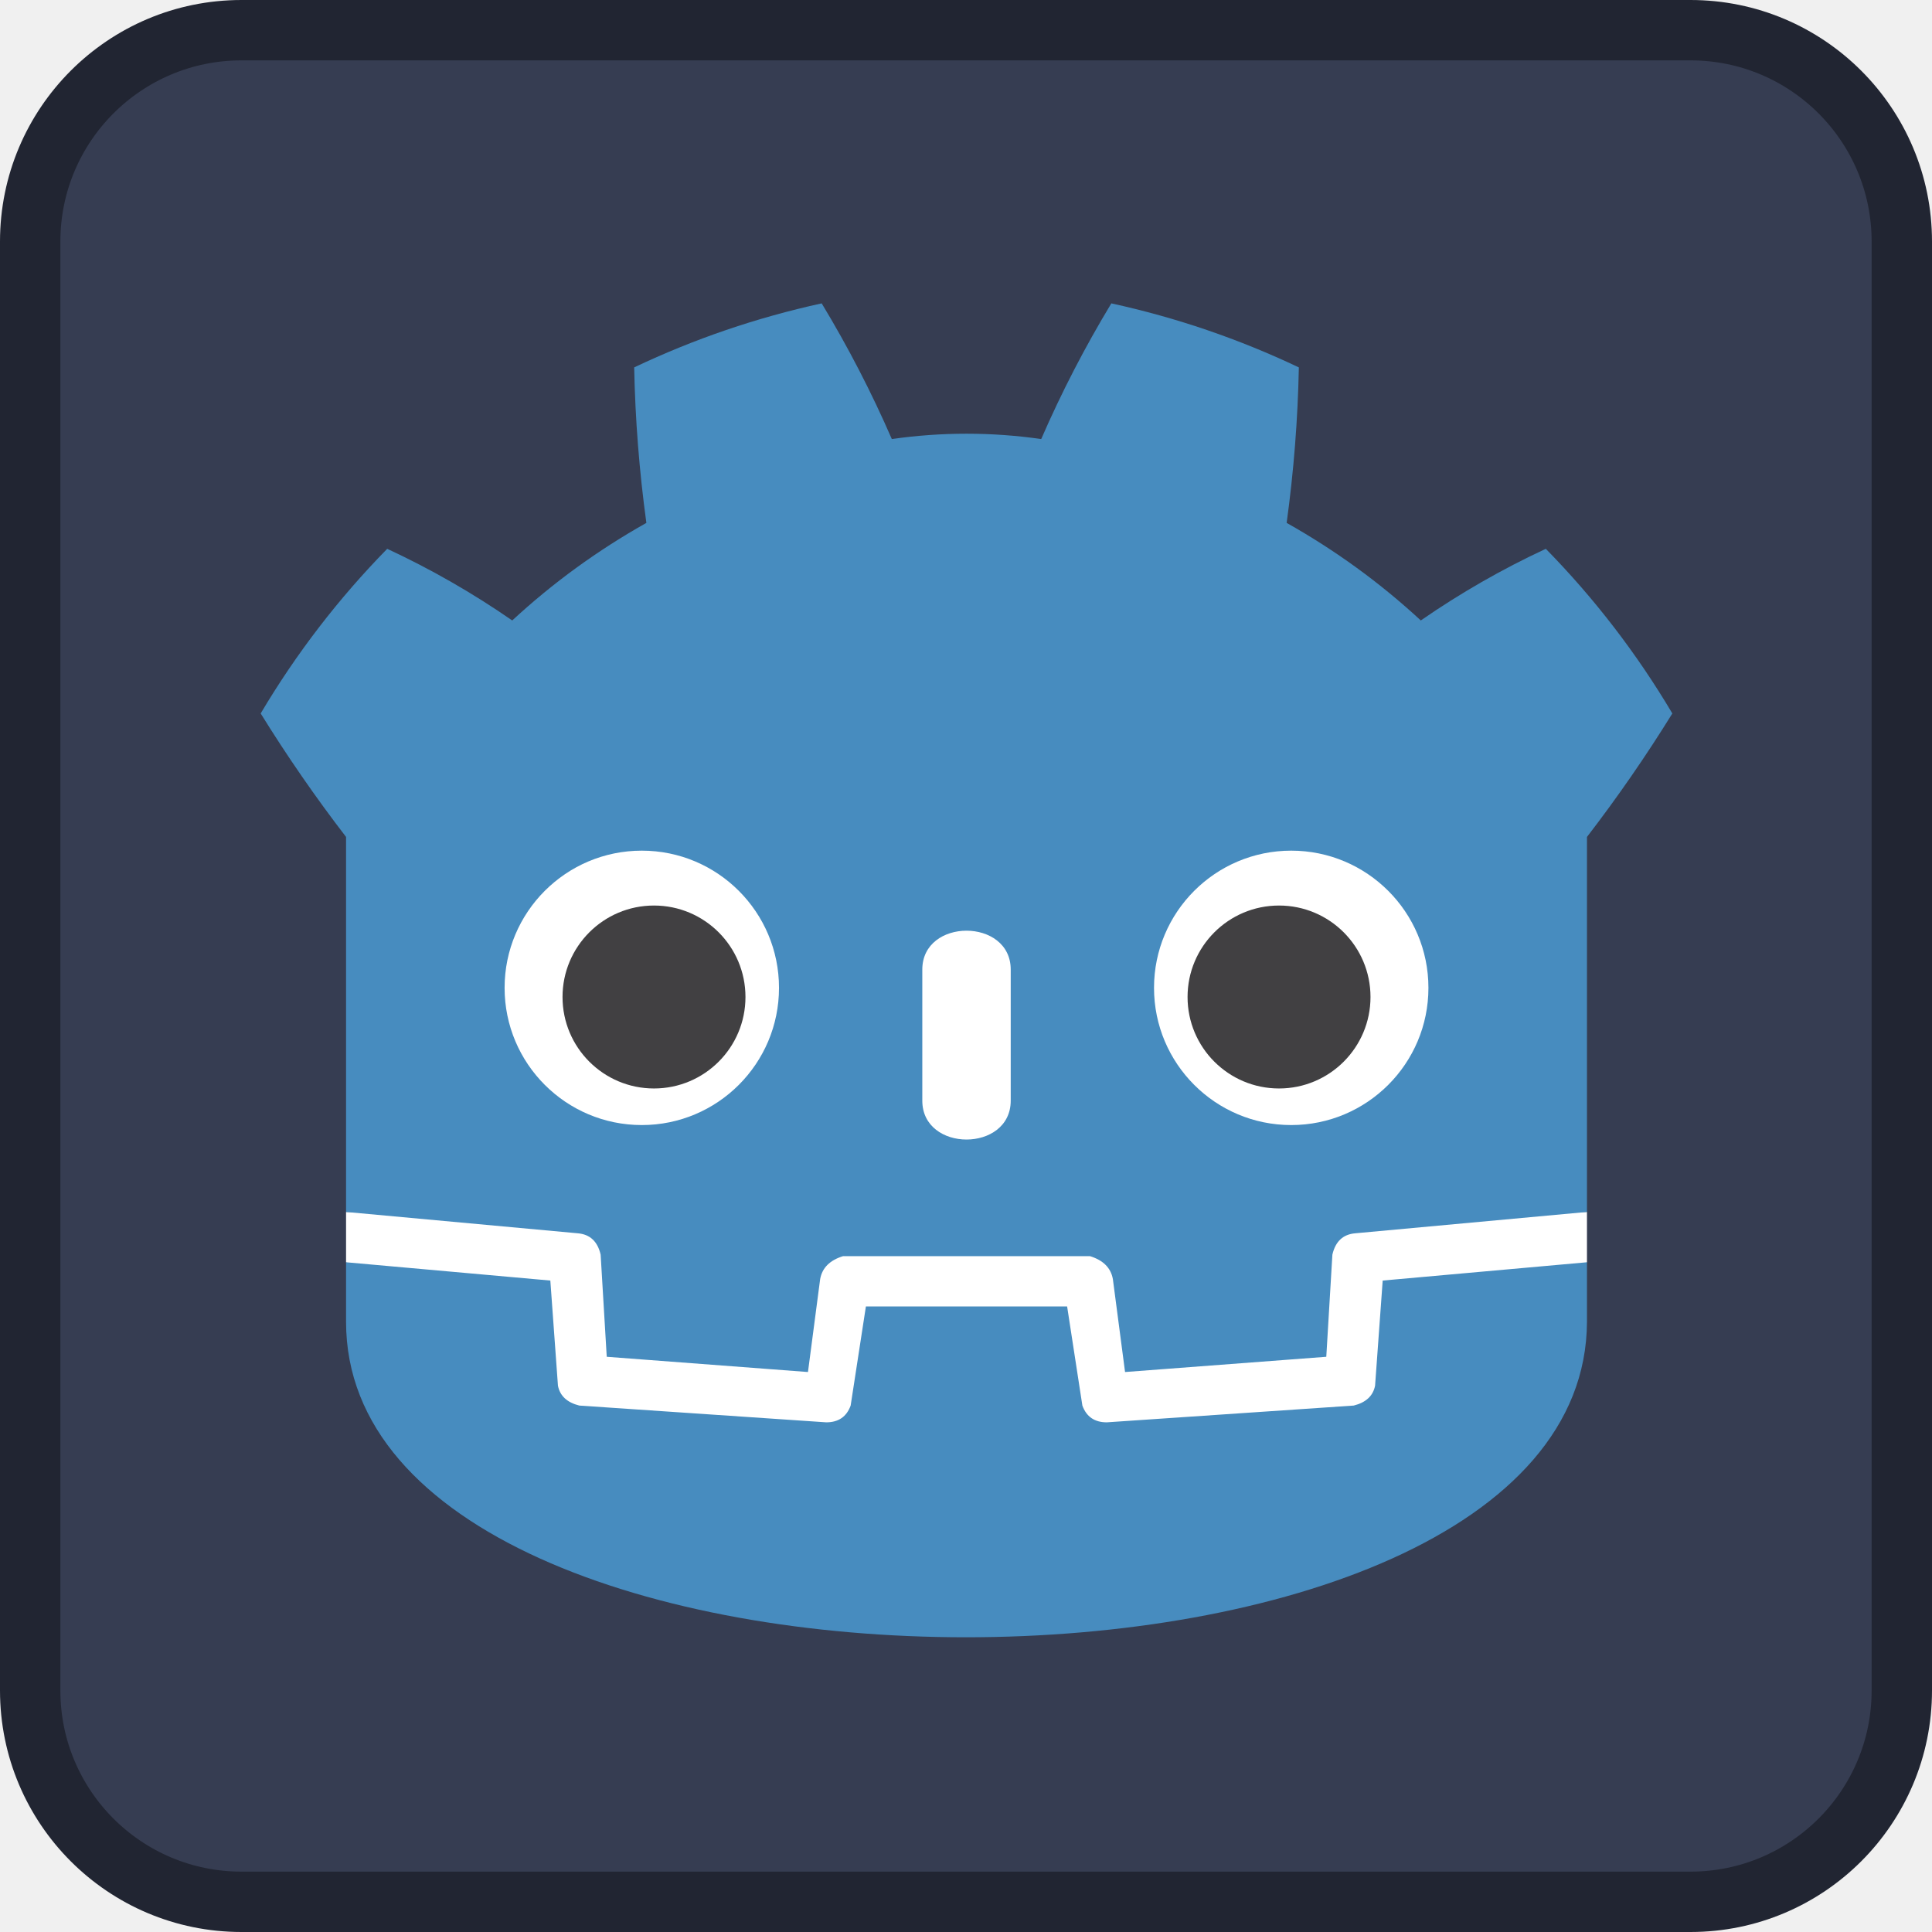
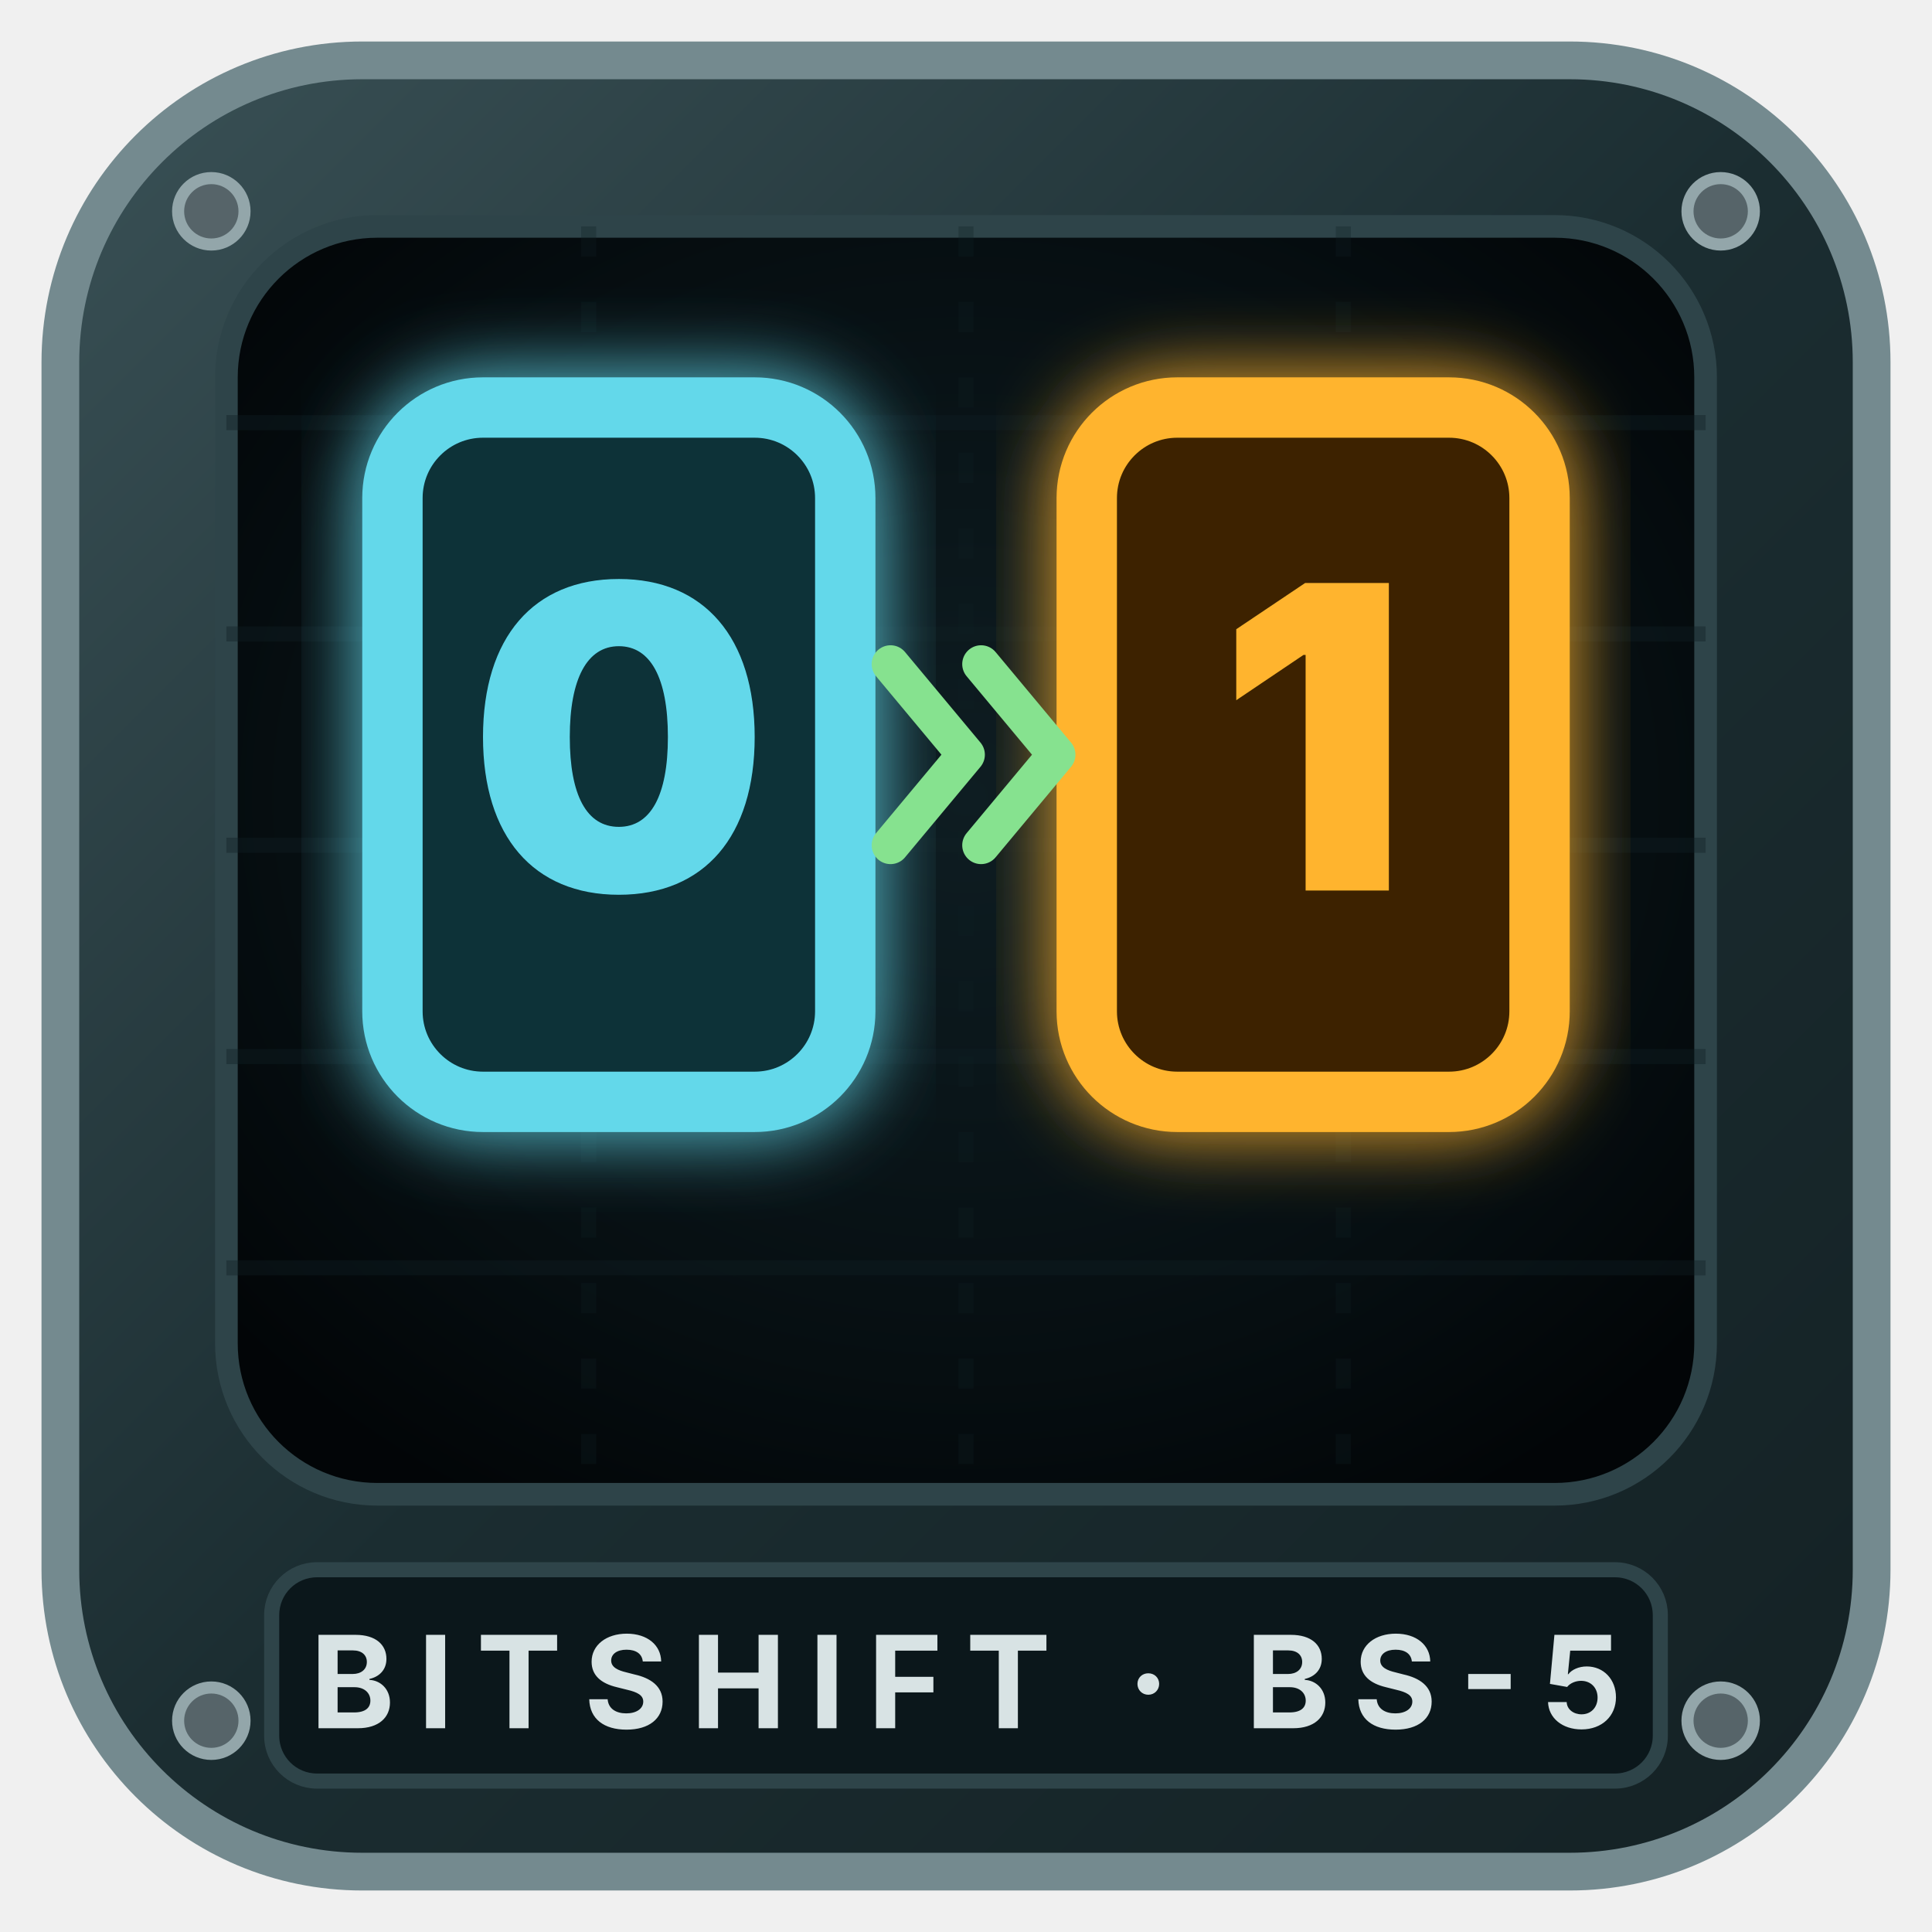
- <svg xmlns="http://www.w3.org/2000/svg" width="128" height="128">
-   <rect width="124" height="124" x="2" y="2" fill="#363d52" stroke="#212532" stroke-width="4" rx="14" />
-   <g fill="#fff" transform="translate(12.322 12.322)scale(.101)">
-     <path d="M105 673v33q407 354 814 0v-33z" />
-     <path fill="#478cbf" d="m105 673 152 14q12 1 15 14l4 67 132 10 8-61q2-11 15-15h162q13 4 15 15l8 61 132-10 4-67q3-13 15-14l152-14V427q30-39 56-81-35-59-83-108-43 20-82 47-40-37-88-64 7-51 8-102-59-28-123-42-26 43-46 89-49-7-98 0-20-46-46-89-64 14-123 42 1 51 8 102-48 27-88 64-39-27-82-47-48 49-83 108 26 42 56 81zm0 33v39c0 276 813 276 814 0v-39l-134 12-5 69q-2 10-14 13l-162 11q-12 0-16-11l-10-65H446l-10 65q-4 11-16 11l-162-11q-12-3-14-13l-5-69z" />
-     <path d="M483 600c0 34 58 34 58 0v-86c0-34-58-34-58 0z" />
-     <circle cx="725" cy="526" r="90" />
-     <circle cx="299" cy="526" r="90" />
+ <svg xmlns="http://www.w3.org/2000/svg" viewBox="0 0 128 128" width="128" height="128">
+   <defs>
+     <linearGradient id="bezel" x1="0%" y1="0%" x2="100%" y2="100%">
+       <stop offset="0%" stop-color="#3a5156" />
+       <stop offset="50%" stop-color="#1b2d31" />
+       <stop offset="100%" stop-color="#142124" />
+     </linearGradient>
+     <radialGradient id="screen" cx="50%" cy="45%" r="65%">
+       <stop offset="0%" stop-color="#0e1d22" />
+       <stop offset="70%" stop-color="#060e11" />
+       <stop offset="100%" stop-color="#020507" />
+     </radialGradient>
+     <filter id="glow-cyan" x="-20%" y="-20%" width="140%" height="140%">
+       <feGaussianBlur stdDeviation="2.5" result="blur" />
+       <feMerge>
+         <feMergeNode in="blur" />
+         <feMergeNode in="SourceGraphic" />
+       </feMerge>
+     </filter>
+     <filter id="glow-amber" x="-20%" y="-20%" width="140%" height="140%">
+       <feGaussianBlur stdDeviation="2.5" result="blur" />
+       <feMerge>
+         <feMergeNode in="blur" />
+         <feMergeNode in="SourceGraphic" />
+       </feMerge>
+     </filter>
+   </defs>
+   <rect x="4" y="4" width="120" height="120" rx="20" fill="url(#bezel)" stroke="#748a8f" stroke-width="2.5" />
+   <circle cx="14" cy="14" r="2.2" fill="#566469" stroke="#93a6aa" stroke-width="0.8" />
+   <circle cx="114" cy="14" r="2.2" fill="#566469" stroke="#93a6aa" stroke-width="0.8" />
+   <circle cx="14" cy="114" r="2.2" fill="#566469" stroke="#93a6aa" stroke-width="0.8" />
+   <circle cx="114" cy="114" r="2.2" fill="#566469" stroke="#93a6aa" stroke-width="0.8" />
+   <rect x="15" y="15" width="98" height="84" rx="10" fill="url(#screen)" stroke="#2e4449" stroke-width="1.5" />
+   <path d="M 15 28 L 113 28 M 15 42 L 113 42 M 15 56 L 113 56 M 15 70 L 113 70 M 15 84 L 113 84" stroke="#0e1d22" stroke-width="1" opacity="0.4" />
+   <path d="M 39 15 L 39 99 M 64 15 L 64 99 M 89 15 L 89 99" stroke="#0e1d22" stroke-width="1" stroke-dasharray="2,3" opacity="0.3" />
+   <g filter="url(#glow-cyan)">
+     <rect x="26" y="27" width="30" height="46" rx="6" fill="#0a3039" stroke="#63d8ea" stroke-width="4" />
+     <text x="41" y="59" font-family="-apple-system, BlinkMacSystemFont, 'IBM Plex Mono', monospace" font-size="28" font-weight="900" fill="#63d8ea" text-anchor="middle">0</text>
  </g>
-   <g fill="#414042" transform="translate(12.322 12.322)scale(.101)">
-     <circle cx="307" cy="532" r="60" />
-     <circle cx="717" cy="532" r="60" />
+   <g filter="url(#glow-amber)">
+     <rect x="72" y="27" width="30" height="46" rx="6" fill="#3c2400" stroke="#ffb42e" stroke-width="4" />
+     <text x="87" y="59" font-family="-apple-system, BlinkMacSystemFont, 'IBM Plex Mono', monospace" font-size="28" font-weight="900" fill="#ffb42e" text-anchor="middle">1</text>
  </g>
+   <path d="M 59 44 L 64 50 L 59 56" fill="none" stroke="#86e28f" stroke-width="2.5" stroke-linecap="round" stroke-linejoin="round" />
+   <path d="M 65 44 L 70 50 L 65 56" fill="none" stroke="#86e28f" stroke-width="2.5" stroke-linecap="round" stroke-linejoin="round" />
+   <rect x="18" y="104" width="92" height="14" rx="3" fill="#0b171b" stroke="#2e4449" stroke-width="1" />
+   <text x="64" y="114.5" font-family="-apple-system, BlinkMacSystemFont, 'IBM Plex Mono', monospace" font-size="8.5" font-weight="700" fill="#d8e3e4" letter-spacing="1.5" text-anchor="middle">BITSHIFT · BS-5</text>
</svg>
